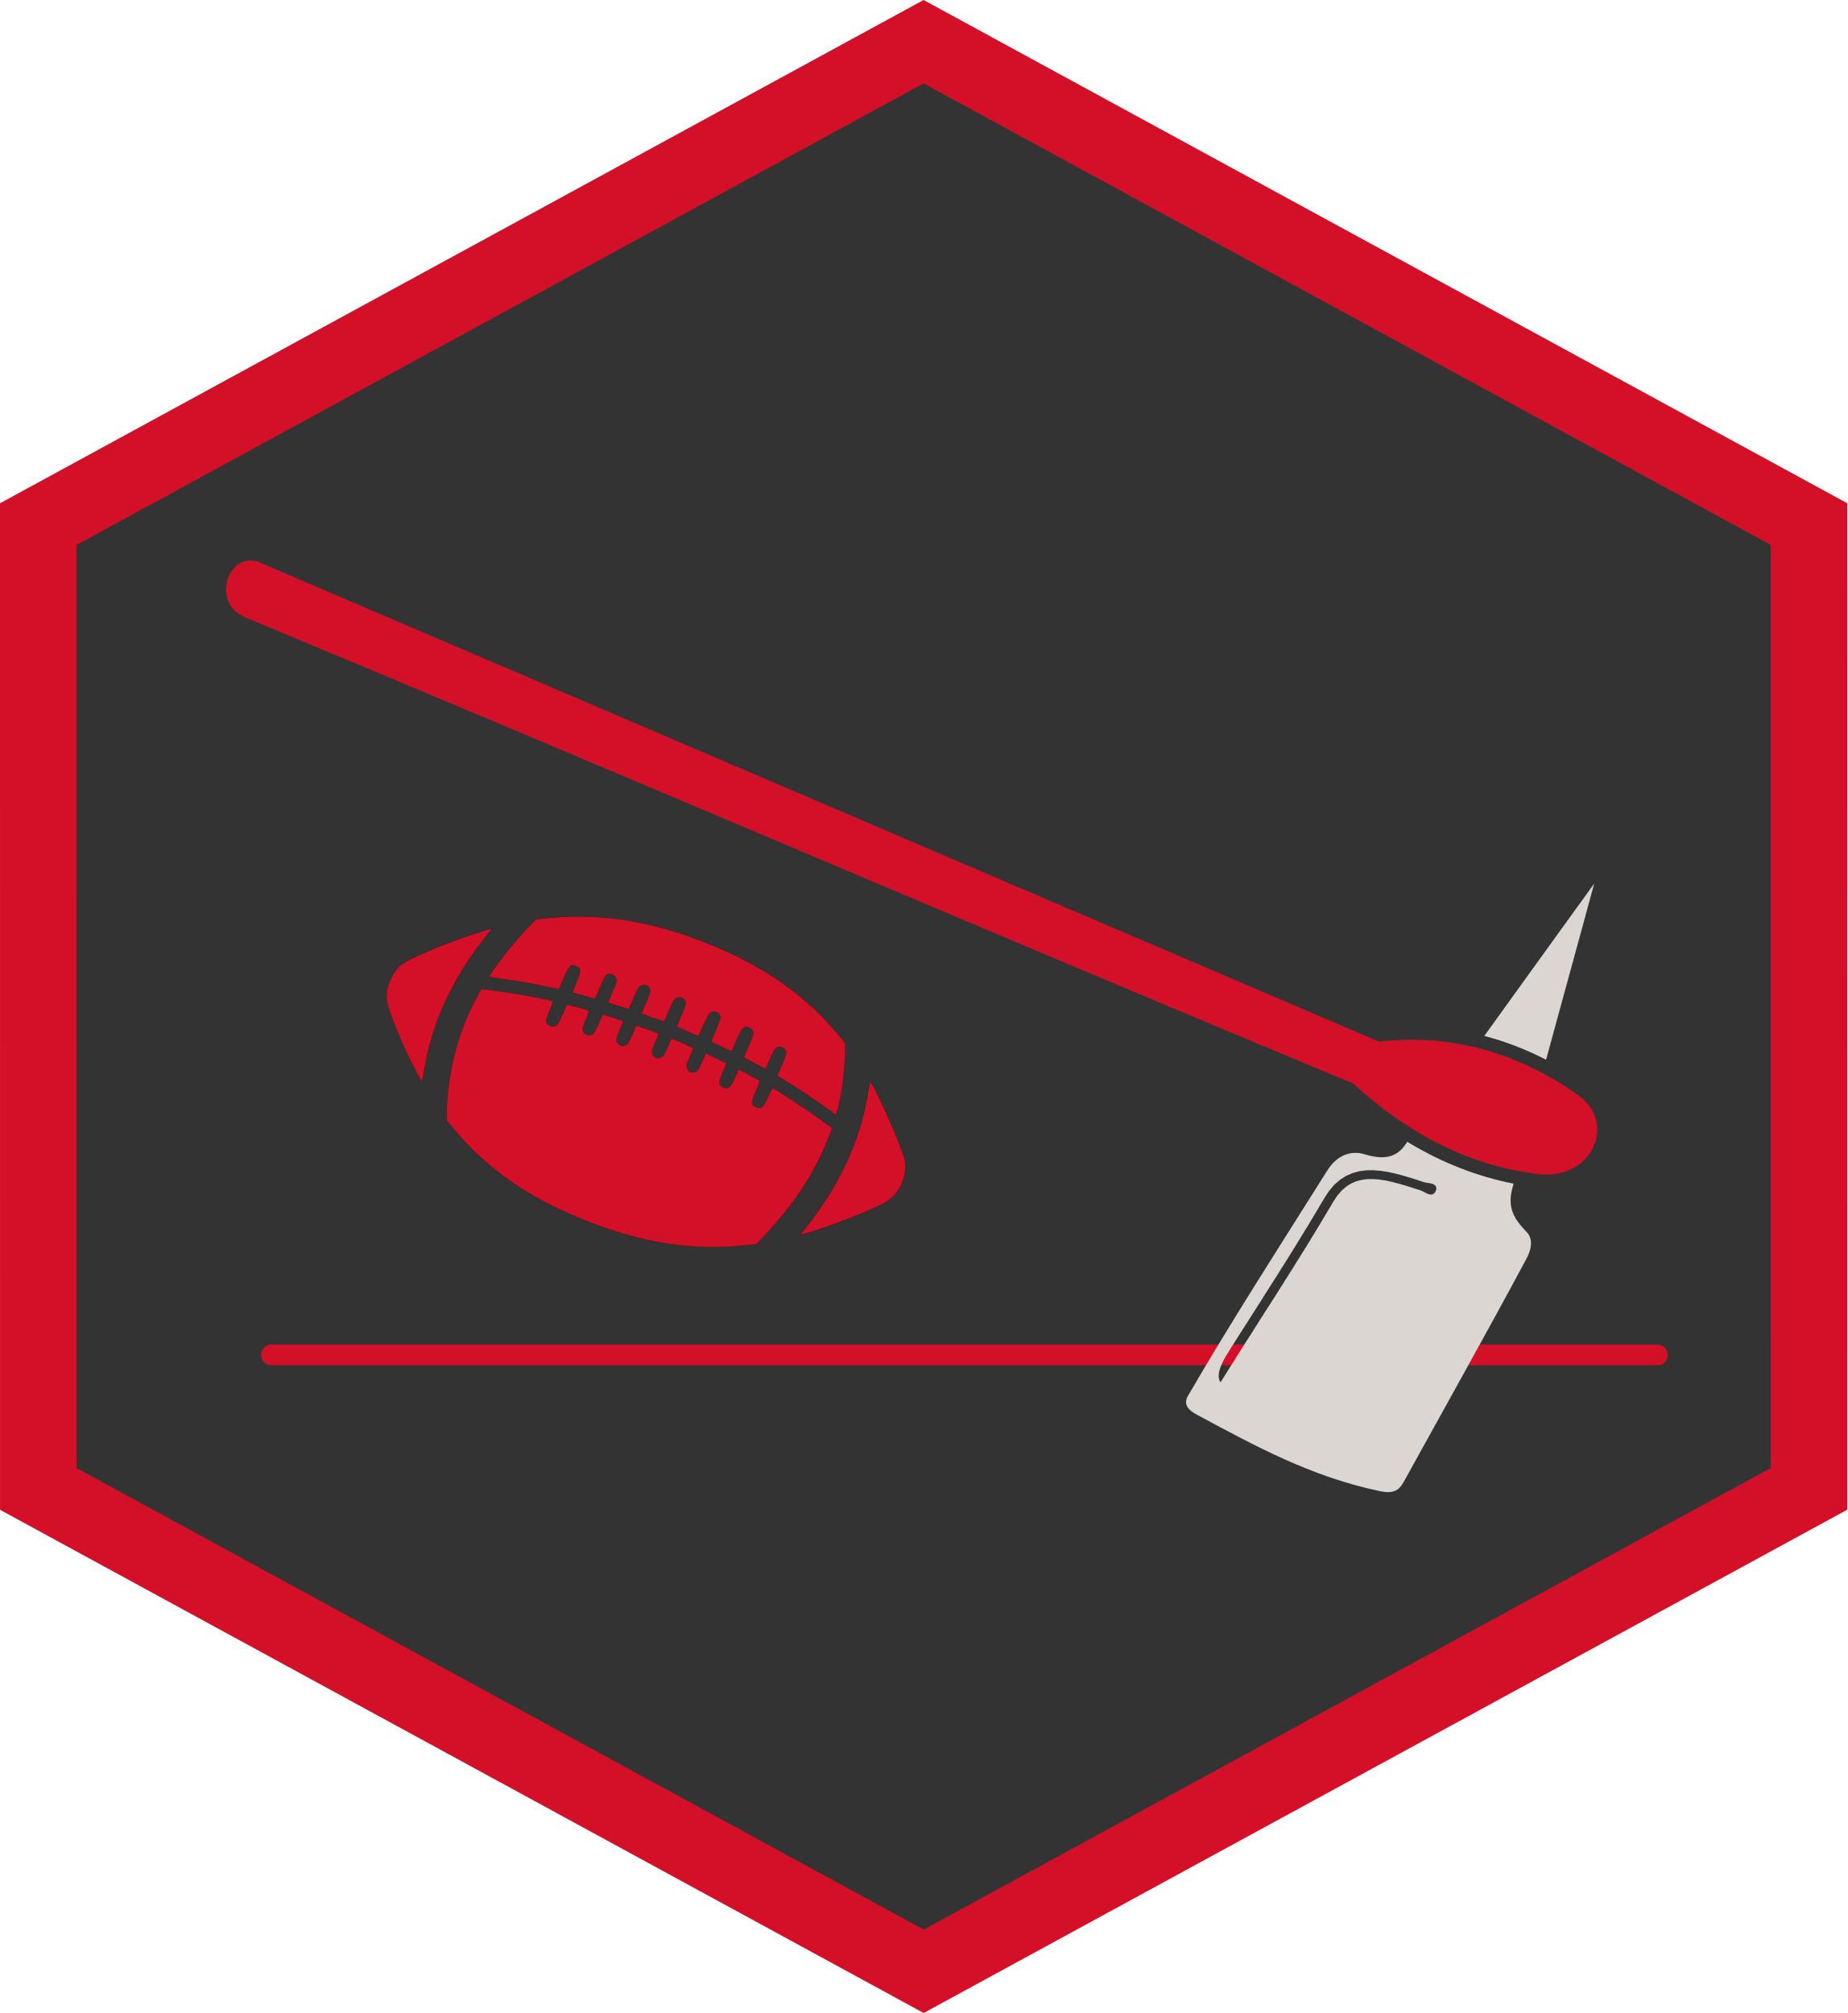
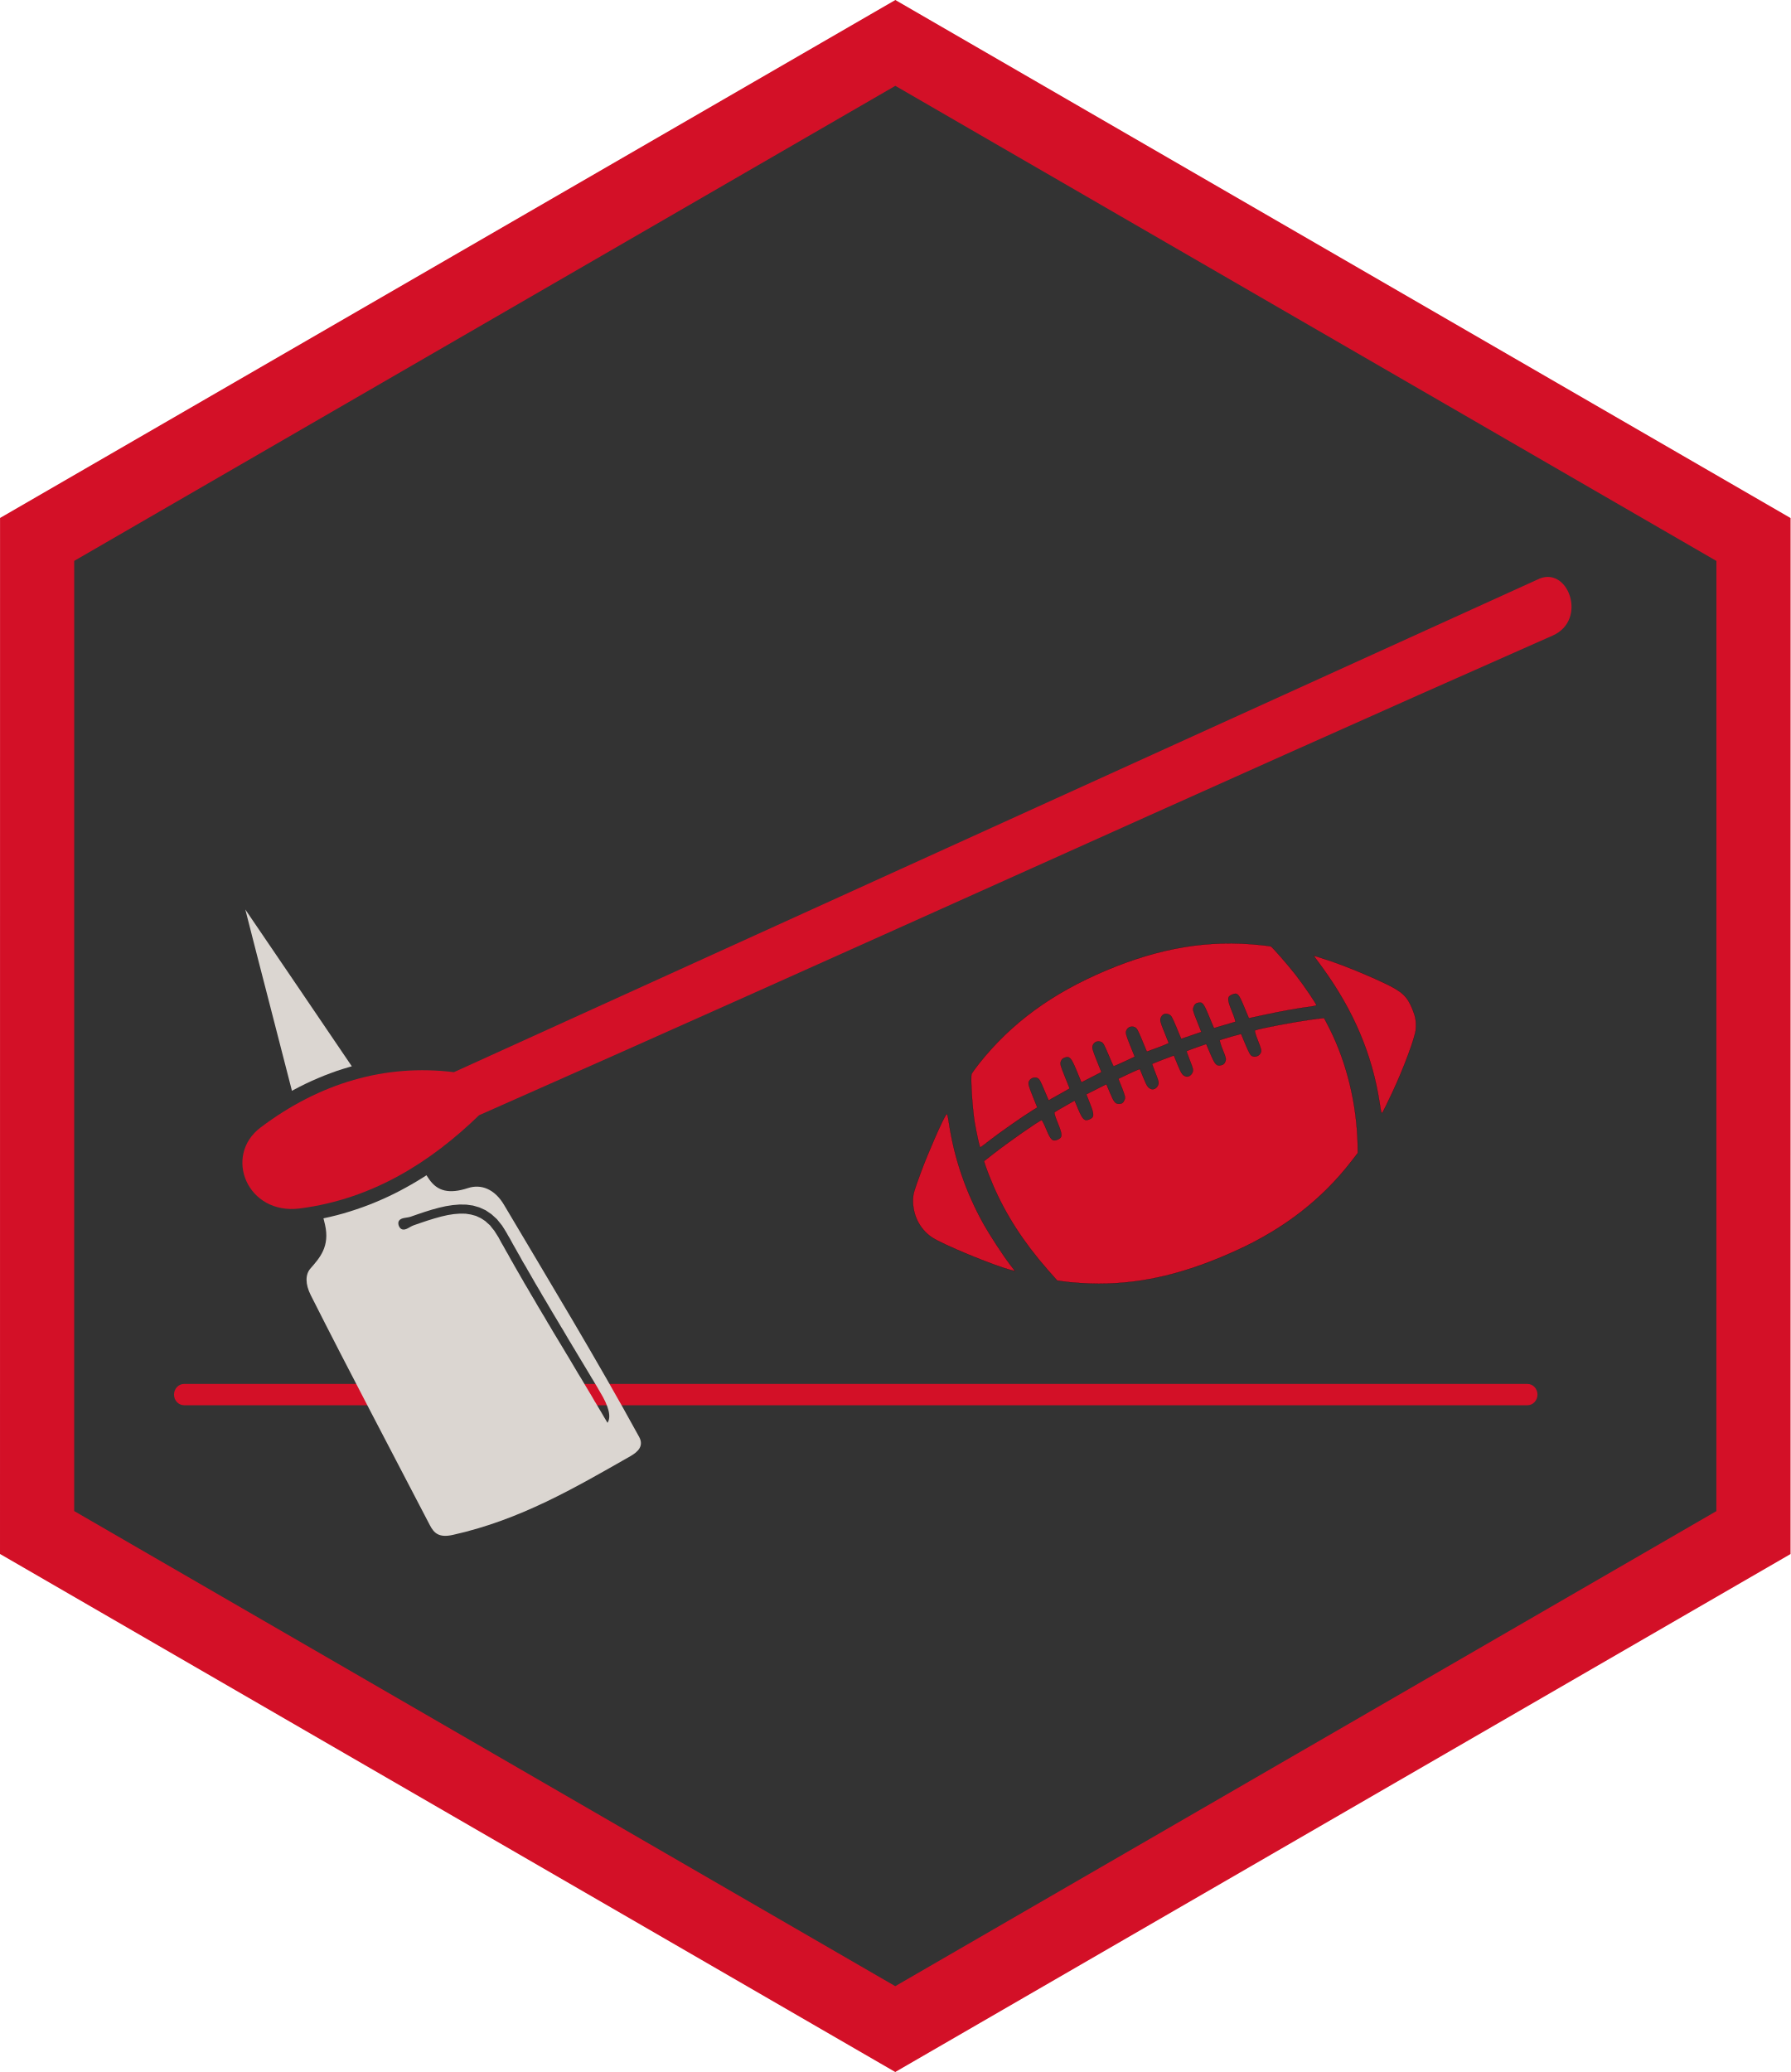
- <svg xmlns="http://www.w3.org/2000/svg" width="207.266mm" height="225.87mm" viewBox="0 0 207.266 225.87" version="1.1" id="svg51">
+ <svg xmlns="http://www.w3.org/2000/svg" width="207.266mm" height="239.836mm" viewBox="0 0 207.266 239.836" version="1.1" id="svg51">
  <defs id="defs45" />
-   <g id="layer1" transform="translate(-0.6613685,-69.24958)">
-     <g id="g5250" transform="matrix(1.369374,0,0,1.370376,292.8712,-68.16297)" style="stroke-width:1.248">
+   <g id="layer1" transform="translate(-0.6613685,-55.57224)">
+     <g id="g5250" transform="matrix(-1.369374,0,0,1.455113,-84.28275,-90.33718)" style="stroke-width:1.248">
      <path transform="matrix(0.6980092,0,0,0.6582875,-256.7393,-86.74251)" d="m 66.601,469.293 -0.005,-120.005 103.925,-60.007 103.93,59.998 0.005,120.005 -103.925,60.007 z" id="path821" style="fill:#333333;fill-opacity:1;stroke:#d31027;stroke-width:8.982;stroke-linecap:round;stroke-linejoin:miter;stroke-miterlimit:4;stroke-dasharray:none;stroke-opacity:1;paint-order:normal" />
      <rect ry="0.847" y="210.363" x="-191.995" height="1.694" width="115.253" id="rect4552" style="fill:#d31027;fill-opacity:1;stroke:none;stroke-width:15.598;stroke-linecap:round;stroke-linejoin:miter;stroke-miterlimit:4;stroke-dasharray:none;stroke-dashoffset:0;stroke-opacity:1;paint-order:normal" />
      <g style="fill:#d31027;fill-opacity:1;stroke:#000000;stroke-width:3.508" id="g14-39" transform="matrix(-0.03142263,0.01468212,0.01559352,0.02993722,-152.5506,166.5426)">
        <g style="fill:#d31027;fill-opacity:1;stroke:#000000;stroke-width:3.508" id="g12-2" transform="matrix(0.0997661,-0.00658435,-0.00663306,-0.09979668,1.96314,544.8839)">
          <path style="fill:#d31027;fill-opacity:1;stroke:#000000;stroke-width:3.508" id="path4" d="m 7412.9,5004.9 c -120.7,-7.7 -291.2,-19.2 -377.5,-26.8 l -157.1,-15.3 306.6,-183.9 c 1086.4,-659.1 1904.5,-1454.2 2513.8,-2452.4 130.3,-212.7 143.7,-229.9 153.3,-182 5.7,30.6 23,264.4 34.5,523.1 32.6,620.8 3.8,1444.6 -55.6,1609.4 -65.1,187.8 -120.7,274 -260.6,413.8 -233.7,233.7 -387,291.2 -854.5,314.2 -377.5,21 -971.5,19.1 -1302.9,-0.1 z" />
          <path style="fill:#d31027;fill-opacity:1;stroke:#000000;stroke-width:3.508" id="path6" d="M 5592.7,4707.9 C 4397.1,4357.3 3387.4,3736.5 2383.4,2732.5 1385.2,1732.4 751,703.5 406.1,-484.4 c -36.4,-126.4 -67.1,-256.7 -69,-289.3 -1.9,-74.7 333.4,-756.8 513.5,-1042.3 145.6,-229.9 335.3,-498.2 352.5,-498.2 5.8,1.9 67.1,101.5 136,224.2 124.5,222.2 538.4,864.1 689.8,1069.1 l 80.5,109.2 -212.6,214.7 c -182,183.9 -212.7,226.1 -212.7,277.8 0,82.4 72.8,155.2 155.2,155.2 51.7,0 92,-30.7 258.7,-195.4 l 199.2,-193.6 42.2,55.6 c 24.9,30.6 105.4,132.2 182,228 l 136,172.4 -222.2,224.2 c -203.1,205 -222.3,231.8 -222.3,295.1 0,53.6 13.4,80.5 55.6,116.9 90.1,78.5 143.7,53.6 383.2,-185.9 l 210.8,-208.8 176.3,205 176.3,205 -220.3,222.3 c -193.5,197.3 -218.4,229.9 -218.4,289.3 0,86.2 65.1,149.4 153.3,149.4 55.6,0 90.1,-26.8 277.8,-210.8 116.9,-115 218.4,-210.8 224.2,-210.8 5.7,0 93.9,90.1 197.3,201.2 l 187.8,203.1 -214.8,216.5 c -187.8,191.6 -212.7,224.2 -212.7,283.6 0,86.2 65.1,149.4 153.3,149.4 55.6,0 92,-26.8 279.7,-212.7 l 216.5,-214.6 149.4,136 c 82.4,72.8 174.4,160.9 205,193.5 l 57.5,59.4 -205,208.8 c -185.9,185.9 -205,214.6 -205,277.8 0,92 53.6,145.6 147.5,145.6 63.2,0 90,-19.2 285.5,-212.7 l 214.6,-212.7 193.5,168.6 193.5,168.6 -201.2,205 c -189.7,191.6 -201.2,206.9 -201.2,281.6 0,61.3 11.5,86.2 49.8,116.9 95.8,74.7 130.3,57.5 371.7,-182 l 226.1,-222.3 197.3,159 c 109.2,86.2 206.9,164.8 218.4,174.4 11.5,9.6 -55.6,90 -168.6,203.1 -220.3,222.3 -243.3,275.9 -151.4,367.9 99.6,99.6 136,84.3 377.5,-155.2 l 214.6,-210.8 293.1,201.2 c 306.6,212.7 745.3,492.4 963.7,613.1 70.9,40.2 128.4,80.5 128.4,90.1 0,24.9 -454.1,320 -737.6,479 -281.7,157.1 -779.8,400.4 -818.1,400.4 -13.3,-1.6 -124.4,-30.4 -245.1,-66.8 z" />
          <path style="fill:#d31027;fill-opacity:1;stroke:#000000;stroke-width:3.508" id="path8" d="M 7401.4,3527.7 C 7000.9,3292 6361,2876.3 6255.6,2780.5 c -11.5,-9.6 51.7,-90 157.1,-197.3 147.5,-149.5 176.3,-187.8 176.3,-239.5 0,-82.4 -72.8,-155.2 -155.2,-155.2 -51.7,0 -92,30.7 -258.7,193.5 l -197.4,193.5 -201.2,-155.2 c -111.1,-86.2 -206.9,-166.7 -214.6,-176.3 -7.7,-11.5 61.3,-95.8 153.3,-187.8 147.5,-147.5 164.8,-172.4 164.8,-235.7 0,-53.6 -11.5,-80.5 -49.8,-109.2 -97.7,-76.6 -145.6,-57.5 -348.7,139.9 l -187.8,182 -185.8,-162.9 c -101.5,-90 -185.8,-168.6 -185.8,-176.3 0,-5.8 72.8,-86.2 162.9,-178.2 143.7,-145.6 162.9,-174.4 162.9,-235.7 0,-74.7 -51.7,-143.7 -109.2,-147.5 -88.1,-5.7 -122.6,15.3 -287.4,178.2 L 4677,1485.1 4473.9,1297.3 c -111.1,-105.4 -203.1,-193.5 -203.1,-199.3 0,-3.8 72.8,-84.3 162.9,-176.3 143.7,-145.6 162.9,-174.4 162.9,-235.7 0,-74.7 -51.7,-143.7 -111.1,-147.5 -84.3,-5.7 -120.7,15.3 -275.9,170.5 l -166.7,164.8 -42.2,-38.3 c -23,-19.2 -109.2,-113 -195.4,-205 L 3652,461.9 3818.7,293.3 c 134.1,-138 164.8,-180.1 164.8,-228 0,-88.1 -19.2,-120.7 -84.3,-147.5 -84.3,-36.4 -132.2,-9.6 -308.5,164.8 L 3435.5,233.9 3259,31.1 l -178.2,-205 172.4,-176.3 c 195.4,-199.2 216.5,-256.7 126.5,-344.9 -88.1,-90.1 -147.5,-69 -335.3,115 l -166.7,162.9 -160.9,-205 c -90,-115 -170.5,-218.4 -178.2,-233.7 -11.5,-17.2 38.3,-80.5 168.6,-210.8 220.3,-220.3 241.4,-274 147.5,-367.9 -92,-92 -147.5,-70.9 -348.7,128.4 -92,92 -174.4,160.9 -185.8,153.3 -49.8,-30.7 -544.1,-793.2 -768.3,-1186 l -139.9,-243.4 95.8,-111.1 c 51.7,-59.4 197.4,-208.8 321.9,-329.6 548,-530.7 1207.1,-982.9 1994.5,-1366.1 l 314.2,-151.4 128.4,32.6 c 208.8,51.7 580.5,176.3 825.8,277.8 992.5,408.1 1860.4,1032.7 2764.8,1992.6 867.9,917.8 1440.8,1912.1 1749.3,3023.4 l 65.1,235.7 -72.8,168.6 c -394.7,892.8 -986.7,1701.4 -1688,2304.9 -120.7,103.5 -224.2,187.8 -229.9,187.8 -7.7,0 -132.2,-70.9 -279.7,-155.2 z" />
          <path style="fill:#d31027;fill-opacity:1;stroke:#000000;stroke-width:3.508" id="path10" d="m 143.7,-1898.3 c -34.5,-130.3 -55.6,-1013.6 -36.4,-1509.8 19.2,-482.8 24.9,-534.6 67.1,-653.3 130.3,-350.6 417.7,-601.6 770.2,-674.4 285.5,-61.3 1645.8,-57.5 2075,3.8 l 92,13.4 -162.9,93.9 c -249.1,141.8 -731.9,469.4 -965.6,651.4 -689.9,540.3 -1257,1176.4 -1703.4,1912.1 -103.5,170.5 -126.5,197.3 -136,162.9 z" />
        </g>
      </g>
      <g style="stroke-width:2.254" transform="matrix(0.139702,0.05849689,-0.06434278,0.1267034,10.48767,86.58431)" id="g4592">
        <path d="m -248.505,981.474 c 27.882,-8.581 25.826,-44.954 0.268,-50.979 -40.089,-9.45 -77.461,-4.272 -109.622,15.905 -219.288,-1.81 -438.579,-3.612 -657.867,-5.422 -19.163,-1.219 -16.067,32.616 5.508,32.493 216.516,-0.64 433.555,1.659 650.071,1.019 35.082,13.038 72.998,18.907 111.641,6.983 z" id="path2-0" style="fill:#d31027;fill-opacity:1;stroke-width:17.354" />
        <path d="m -292.567,814.127 c 6.754,34.835 13.231,69.746 19.968,104.624 l -0.954,-0.094 -3.779,-0.255 -3.812,-0.168 -3.768,-0.069 -3.724,0.031 -3.751,0.103 -3.71,0.209 -3.734,0.274 -3.618,0.401 -3.649,0.48 -1.222,0.174 c 5.279,-35.239 10.398,-70.491 15.751,-105.71 z m -39.928,203.715 c -1.003,0.679 -2.003,1.351 -3.078,2.002 -0.892,0.82 -1.859,1.621 -2.752,2.441 -0.784,0.969 -1.644,1.918 -2.428,2.887 -0.677,1.118 -1.284,2.27 -1.96,3.388 -0.497,1.294 -1.065,2.561 -1.562,3.854 -0.317,1.47 -0.706,2.913 -1.023,4.383 -0.201,1.597 -0.402,3.195 -0.53,4.82 -0.071,1.26 -0.142,2.519 -0.288,3.758 -0.063,1.238 -0.126,2.476 -0.191,3.721 -0.063,1.238 -0.2,2.455 -0.266,3.7 -0.063,1.238 -0.126,2.476 -0.263,3.693 -0.063,1.238 -0.128,2.483 -0.194,3.728 -0.137,1.218 -0.203,2.463 -0.34,3.68 -0.066,1.245 -0.128,2.483 -0.268,3.708 -0.066,1.245 -0.203,2.463 -0.268,3.708 -0.066,1.245 -0.203,2.463 -0.271,3.715 -0.137,1.217 -0.203,2.462 -0.34,3.68 -0.068,1.252 -0.206,2.47 -0.274,3.722 -0.137,1.217 -0.203,2.462 -0.343,3.687 -0.217,2.284 -0.365,4.603 -0.582,6.887 l -0.387,4.231 c -0.137,1.218 -0.206,2.47 -0.346,3.695 -0.068,1.252 -0.206,2.47 -0.346,3.694 -0.208,2.477 -0.417,4.954 -0.625,7.431 -0.14,1.225 -0.28,2.449 -0.349,3.702 -0.14,1.225 -0.28,2.449 -0.351,3.709 -0.486,4.919 -0.903,9.873 -1.395,14.806 -0.066,1.245 -0.206,2.47 -0.349,3.702 -0.068,1.252 -0.208,2.477 -0.349,3.702 -0.068,1.252 -0.208,2.477 -0.277,3.729 -1.011,9.724 0.237,15.713 3.594,17.926 0.231,-2.106 0.393,-4.246 0.551,-6.379 0.137,-1.217 0.206,-2.47 0.346,-3.694 0.041,-0.751 0.082,-1.503 0.195,-2.227 0.025,-0.494 0.052,-0.995 0.148,-1.461 0.068,-1.252 0.208,-2.477 0.277,-3.729 0.137,-1.218 0.206,-2.47 0.346,-3.694 0.14,-1.225 0.208,-2.477 0.346,-3.695 0.208,-2.477 0.417,-4.954 0.697,-7.403 0.349,-3.702 0.623,-7.424 0.971,-11.125 0.14,-1.225 0.28,-2.449 0.351,-3.709 0.42,-4.103 0.766,-8.227 1.186,-12.33 0.071,-0.831 0.14,-1.654 0.211,-2.484 0.068,-1.252 0.208,-2.477 0.346,-3.694 0.071,-1.26 0.211,-2.484 0.28,-3.736 0.137,-1.218 0.278,-2.442 0.346,-3.695 0.14,-1.225 0.208,-2.477 0.349,-3.702 0.068,-1.252 0.208,-2.477 0.277,-3.729 0.14,-1.225 0.206,-2.47 0.346,-3.695 0.068,-1.252 0.206,-2.47 0.274,-3.722 0.14,-1.225 0.208,-2.477 0.346,-3.694 0.068,-1.252 0.134,-2.497 0.274,-3.722 0.066,-1.245 0.134,-2.497 0.271,-3.715 0.066,-1.245 0.203,-2.463 0.271,-3.715 0.066,-1.245 0.134,-2.497 0.271,-3.715 0.068,-1.252 0.131,-2.49 0.197,-3.735 0.14,-1.225 0.206,-2.47 0.271,-3.715 0.066,-1.245 0.131,-2.49 0.268,-3.708 l 0.172,-3.671 c 0.148,-1.461 0.369,-2.894 0.517,-4.355 0.306,-1.227 0.612,-2.454 0.846,-3.709 0.478,-1.029 0.88,-2.079 1.286,-3.136 0.508,-0.894 1.019,-1.795 1.599,-2.661 0.619,-0.752 1.24,-1.512 1.862,-2.271 0.738,-0.632 1.478,-1.272 2.216,-1.904 0.793,-0.562 1.655,-1.089 2.448,-1.65 0.917,-0.456 1.91,-0.892 2.827,-1.348 0.976,-0.393 2.023,-0.758 3.07,-1.123 l 3.325,-0.926 c 1.166,-0.245 2.407,-0.47 3.577,-0.722 1.233,-0.203 2.465,-0.406 3.77,-0.582 l 3.897,-0.483 c 1.294,-0.147 2.662,-0.273 4.027,-0.392 1.365,-0.119 2.734,-0.246 4.099,-0.365 0.077,0.013 0.086,-0.01 0.166,0 2.22,-0.196 5.004,0.931 6.653,-0.572 1.276,-1.176 0.968,-4.239 -0.493,-5.163 -1.928,-1.21 -4.517,0.378 -6.739,0.581 -1.368,0.126 -2.811,0.232 -4.179,0.359 -1.371,0.134 -2.745,0.274 -4.116,0.408 -1.379,0.155 -2.684,0.331 -4.063,0.486 -1.318,0.211 -2.634,0.416 -3.953,0.627 -1.26,0.275 -2.593,0.522 -3.85,0.79 -1.208,0.353 -2.485,0.671 -3.692,1.024 -1.158,0.438 -2.385,0.841 -3.543,1.279 -1.114,0.537 -2.227,1.075 -3.341,1.613 z m 74.581,-25.826 0.707,3.53 c 2.689,12.613 10.675,16.132 17.797,19.476 3.934,1.848 6.308,6.818 6.153,13.86 -1.021,48.859 -3,97.696 -4.583,146.537 -0.169,5.082 -1.521,8.712 -9.117,10.3 -37.292,7.782 -72.18,3.735 -107.395,0.156 -4.924,-0.496 -9.301,-2.201 -8.959,-8.033 2.709,-50.462 7.674,-100.785 12.076,-151.142 0.883,-10.466 6.486,-16.251 13.968,-17.049 10.835,-1.153 15.996,-5.358 17.299,-13.477 l 0.388,-2.73 2.331,0.375 3.608,0.486 3.633,0.421 3.66,0.349 3.685,0.285 3.715,0.205 3.668,0.113 3.701,0.027 3.732,-0.052 3.762,-0.131 3.718,-0.231 3.754,-0.324 3.784,-0.403 3.82,-0.497 3.778,-0.603 3.817,-0.704 z" id="path4-3" style="fill:#dbd6d1;stroke-width:17.354" />
      </g>
    </g>
  </g>
</svg>
